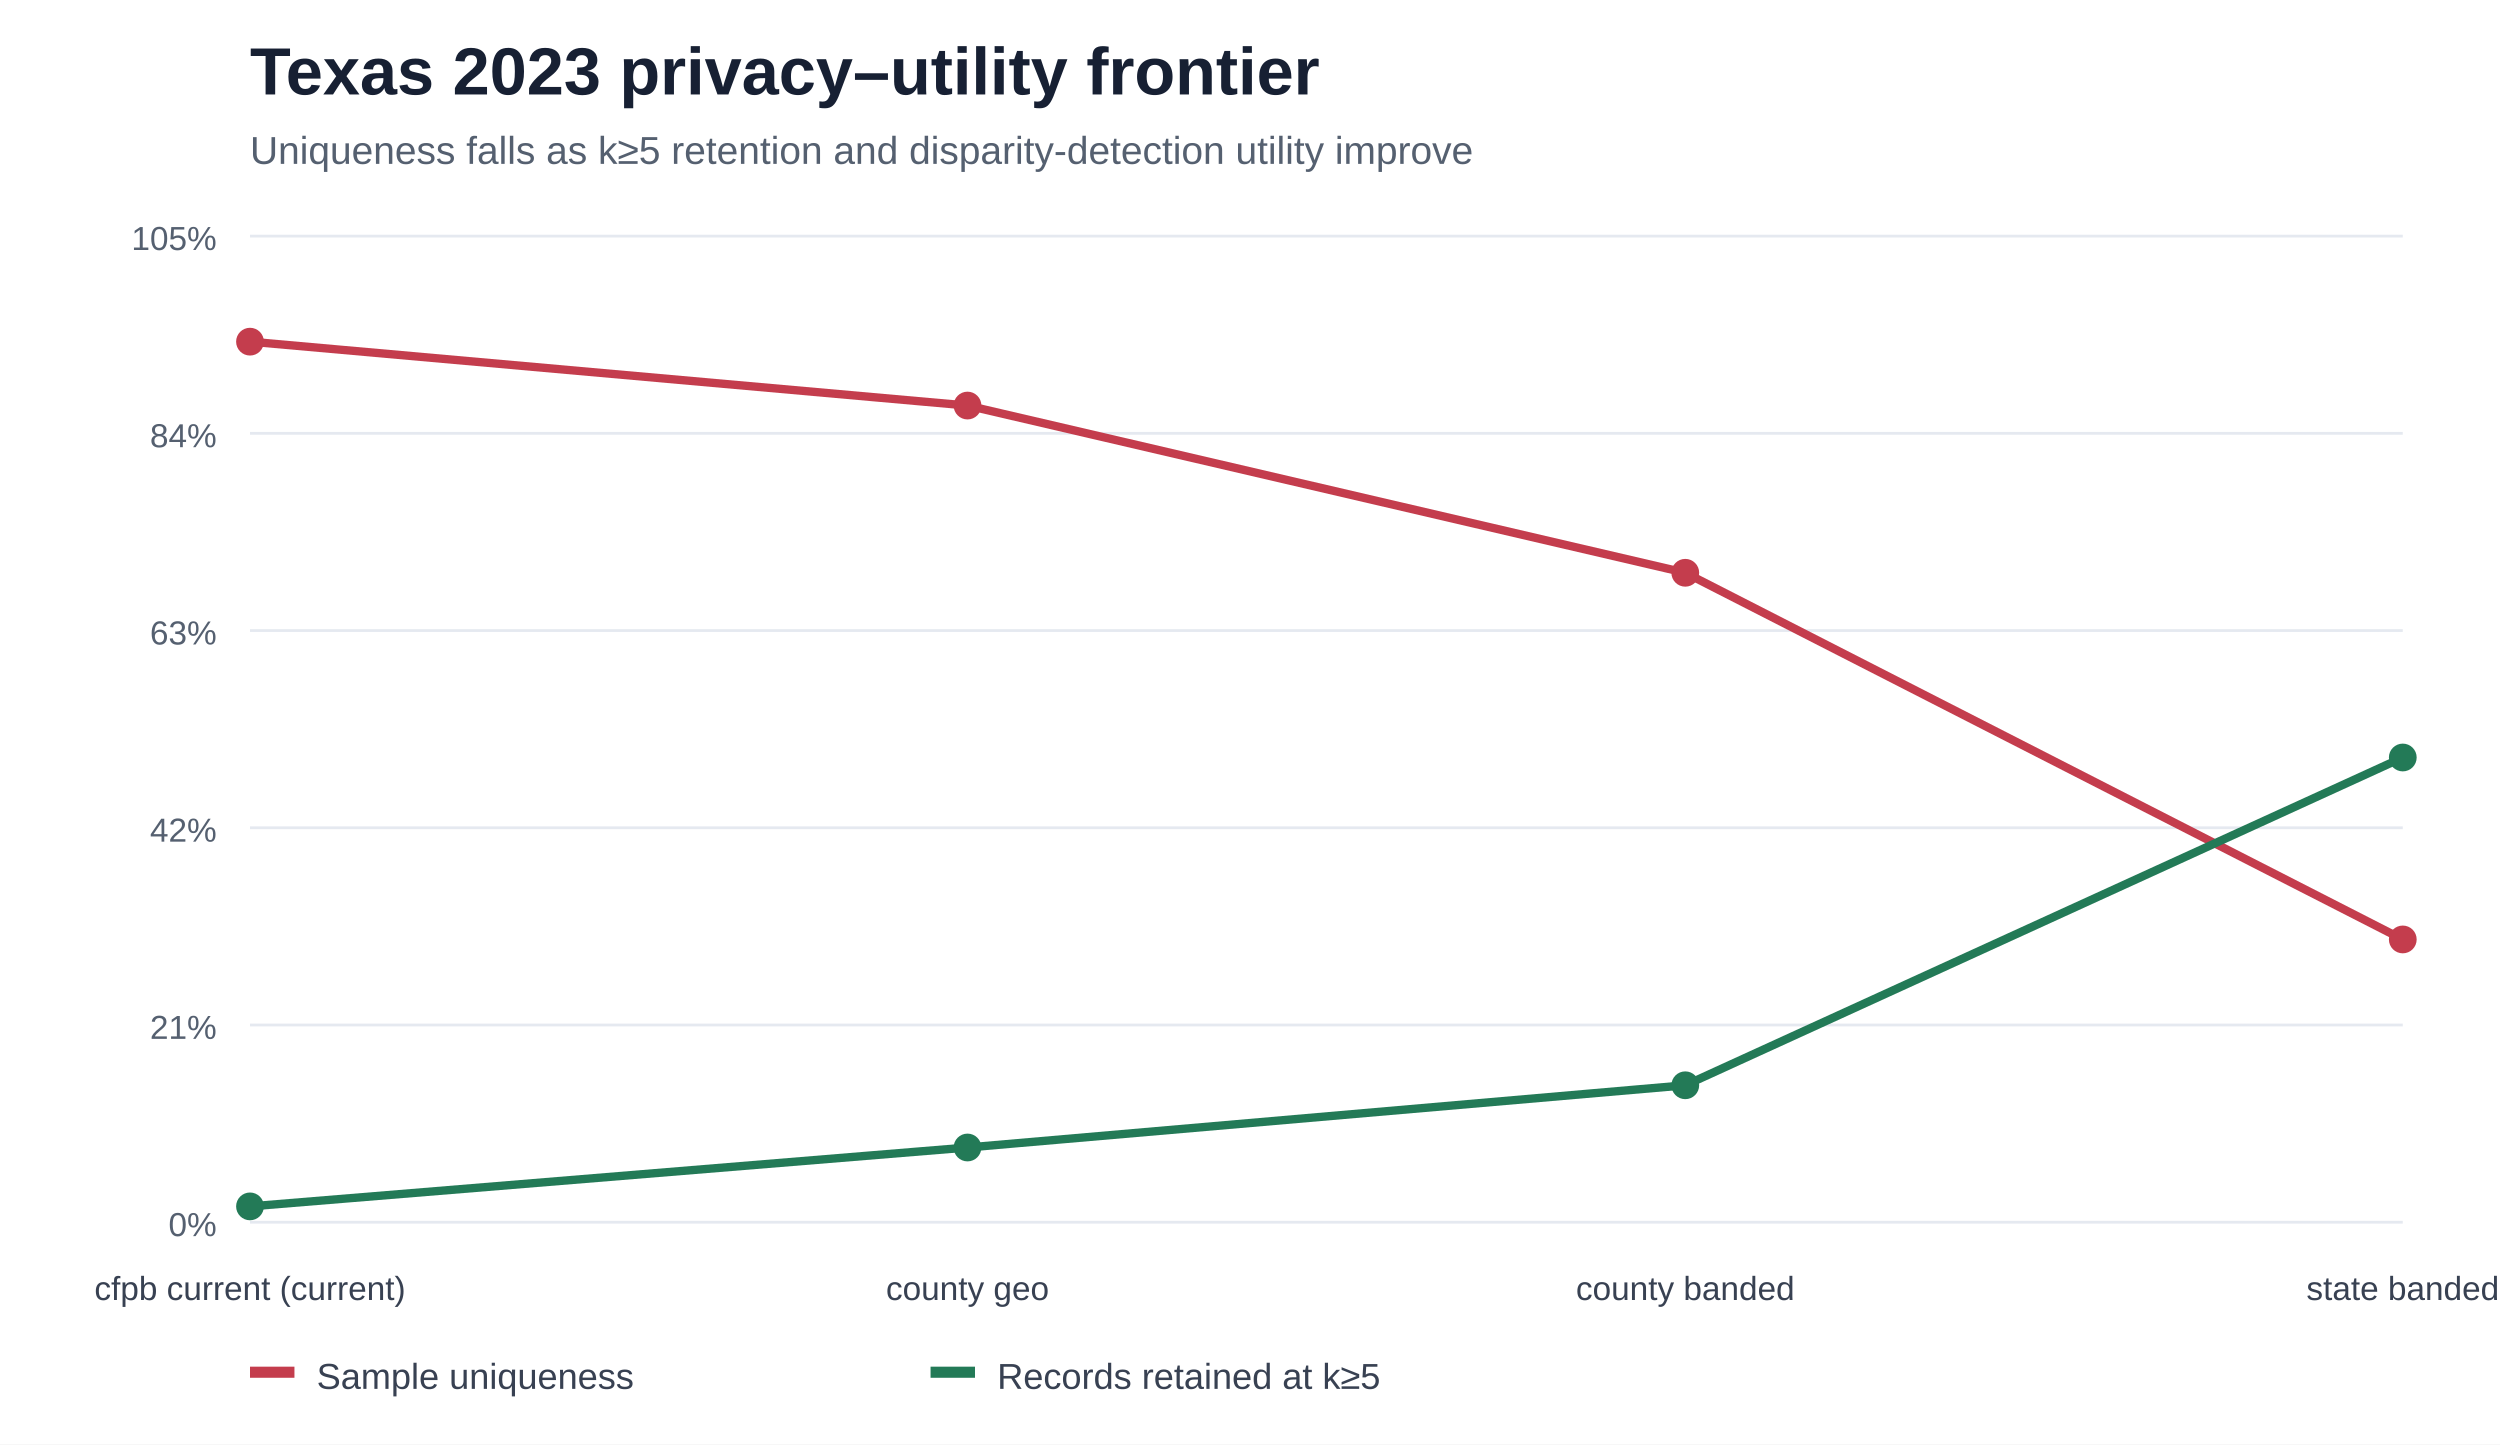
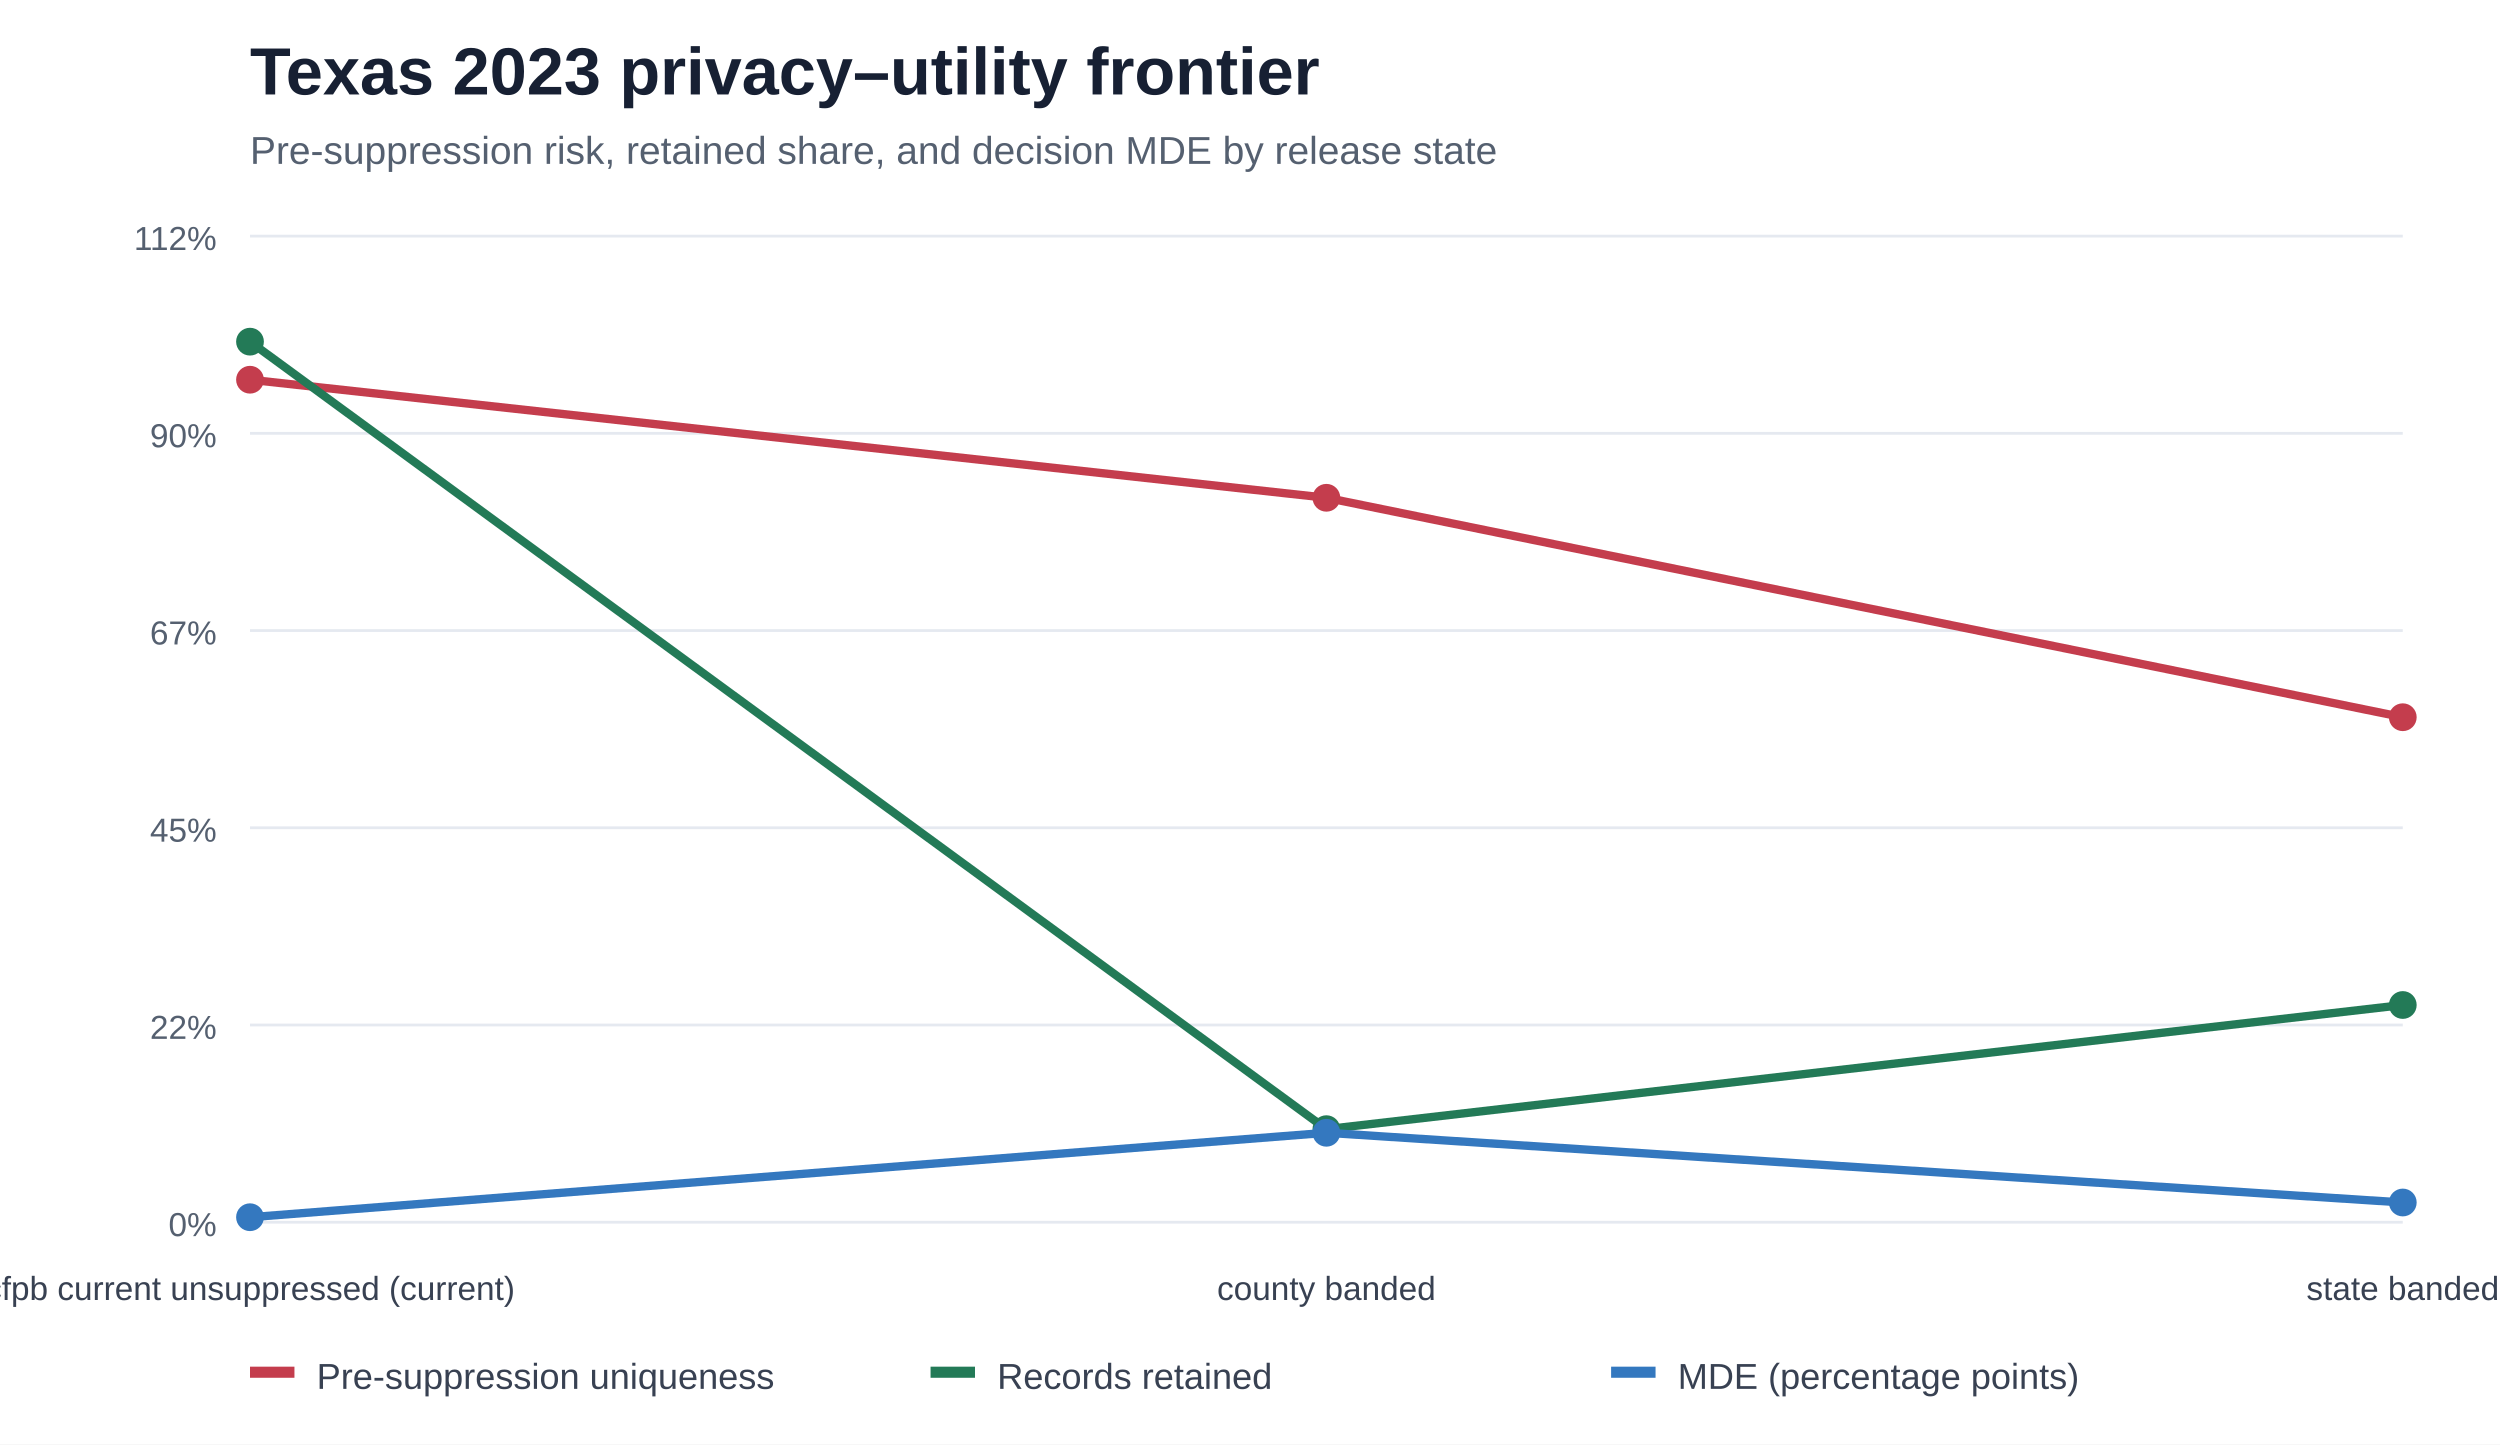
<svg xmlns="http://www.w3.org/2000/svg" width="900" height="520" viewBox="0 0 900 520">
  <rect width="100%" height="100%" fill="#ffffff" />
  <text x="90" y="34" font-family="Arial" font-size="24" font-weight="700" fill="#172033">Texas 2023 privacy–utility frontier</text>
-   <text x="90" y="59" font-family="Arial" font-size="14" fill="#556070">Uniqueness falls as k≥5 retention and disparity-detection utility improve</text>
+   <text x="90" y="59" font-family="Arial" font-size="14" fill="#556070">Pre-suppression risk, retained share, and decision MDE by release state</text>
  <line x1="90" y1="440.0" x2="865" y2="440.0" stroke="#e5e9f0" />
  <text x="78" y="445.0" text-anchor="end" font-family="Arial" font-size="12" fill="#556070">0%</text>
  <line x1="90" y1="369.0" x2="865" y2="369.0" stroke="#e5e9f0" />
-   <text x="78" y="374.0" text-anchor="end" font-family="Arial" font-size="12" fill="#556070">21%</text>
+   <text x="78" y="374.0" text-anchor="end" font-family="Arial" font-size="12" fill="#556070">22%</text>
  <line x1="90" y1="298.0" x2="865" y2="298.0" stroke="#e5e9f0" />
-   <text x="78" y="303.0" text-anchor="end" font-family="Arial" font-size="12" fill="#556070">42%</text>
+   <text x="78" y="303.0" text-anchor="end" font-family="Arial" font-size="12" fill="#556070">45%</text>
  <line x1="90" y1="227.0" x2="865" y2="227.0" stroke="#e5e9f0" />
-   <text x="78" y="232.0" text-anchor="end" font-family="Arial" font-size="12" fill="#556070">63%</text>
+   <text x="78" y="232.0" text-anchor="end" font-family="Arial" font-size="12" fill="#556070">67%</text>
  <line x1="90" y1="156.0" x2="865" y2="156.0" stroke="#e5e9f0" />
-   <text x="78" y="161.0" text-anchor="end" font-family="Arial" font-size="12" fill="#556070">84%</text>
+   <text x="78" y="161.0" text-anchor="end" font-family="Arial" font-size="12" fill="#556070">90%</text>
  <line x1="90" y1="85.0" x2="865" y2="85.0" stroke="#e5e9f0" />
-   <text x="78" y="90.0" text-anchor="end" font-family="Arial" font-size="12" fill="#556070">105%</text>
-   <text x="90.0" y="468" text-anchor="middle" font-family="Arial" font-size="12" fill="#384152">cfpb current (current)</text>
-   <text x="348.3" y="468" text-anchor="middle" font-family="Arial" font-size="12" fill="#384152">county geo</text>
-   <text x="606.7" y="468" text-anchor="middle" font-family="Arial" font-size="12" fill="#384152">county banded</text>
+   <text x="78" y="90.0" text-anchor="end" font-family="Arial" font-size="12" fill="#556070">112%</text>
+   <text x="90.0" y="468" text-anchor="middle" font-family="Arial" font-size="12" fill="#384152">cfpb current unsuppressed (current)</text>
+   <text x="477.5" y="468" text-anchor="middle" font-family="Arial" font-size="12" fill="#384152">county banded</text>
  <text x="865.0" y="468" text-anchor="middle" font-family="Arial" font-size="12" fill="#384152">state banded</text>
-   <circle cx="90.0" cy="123.0" r="5" fill="#c43d4d" />
-   <circle cx="348.3" cy="146.0" r="5" fill="#c43d4d" />
-   <circle cx="606.7" cy="206.2" r="5" fill="#c43d4d" />
-   <circle cx="865.0" cy="338.2" r="5" fill="#c43d4d" />
-   <polyline points="90.0,123.0 348.3,146.0 606.7,206.2 865.0,338.2" fill="none" stroke="#c43d4d" stroke-width="3" />
+   <circle cx="90.0" cy="136.7" r="5" fill="#c43d4d" />
+   <circle cx="477.5" cy="179.2" r="5" fill="#c43d4d" />
+   <circle cx="865.0" cy="258.2" r="5" fill="#c43d4d" />
+   <polyline points="90.0,136.7 477.5,179.2 865.0,258.2" fill="none" stroke="#c43d4d" stroke-width="3" />
  <rect x="90" y="492" width="16" height="4" fill="#c43d4d" />
-   <text x="114" y="500" font-family="Arial" font-size="13" fill="#384152">Sample uniqueness</text>
-   <circle cx="90.0" cy="434.3" r="5" fill="#237a57" />
-   <circle cx="348.3" cy="413.1" r="5" fill="#237a57" />
-   <circle cx="606.7" cy="390.7" r="5" fill="#237a57" />
-   <circle cx="865.0" cy="272.7" r="5" fill="#237a57" />
-   <polyline points="90.0,434.3 348.3,413.1 606.7,390.7 865.0,272.7" fill="none" stroke="#237a57" stroke-width="3" />
+   <text x="114" y="500" font-family="Arial" font-size="13" fill="#384152">Pre-suppression uniqueness</text>
+   <circle cx="90.0" cy="123.0" r="5" fill="#237a57" />
+   <circle cx="477.5" cy="406.5" r="5" fill="#237a57" />
+   <circle cx="865.0" cy="361.8" r="5" fill="#237a57" />
+   <polyline points="90.0,123.0 477.5,406.5 865.0,361.8" fill="none" stroke="#237a57" stroke-width="3" />
  <rect x="335" y="492" width="16" height="4" fill="#237a57" />
-   <text x="359" y="500" font-family="Arial" font-size="13" fill="#384152">Records retained at k≥5</text>
+   <text x="359" y="500" font-family="Arial" font-size="13" fill="#384152">Records retained</text>
+   <circle cx="90.0" cy="438.2" r="5" fill="#3478bf" />
+   <circle cx="477.5" cy="407.8" r="5" fill="#3478bf" />
+   <circle cx="865.0" cy="432.9" r="5" fill="#3478bf" />
+   <polyline points="90.0,438.2 477.5,407.8 865.0,432.9" fill="none" stroke="#3478bf" stroke-width="3" />
+   <rect x="580" y="492" width="16" height="4" fill="#3478bf" />
+   <text x="604" y="500" font-family="Arial" font-size="13" fill="#384152">MDE (percentage points)</text>
</svg>
